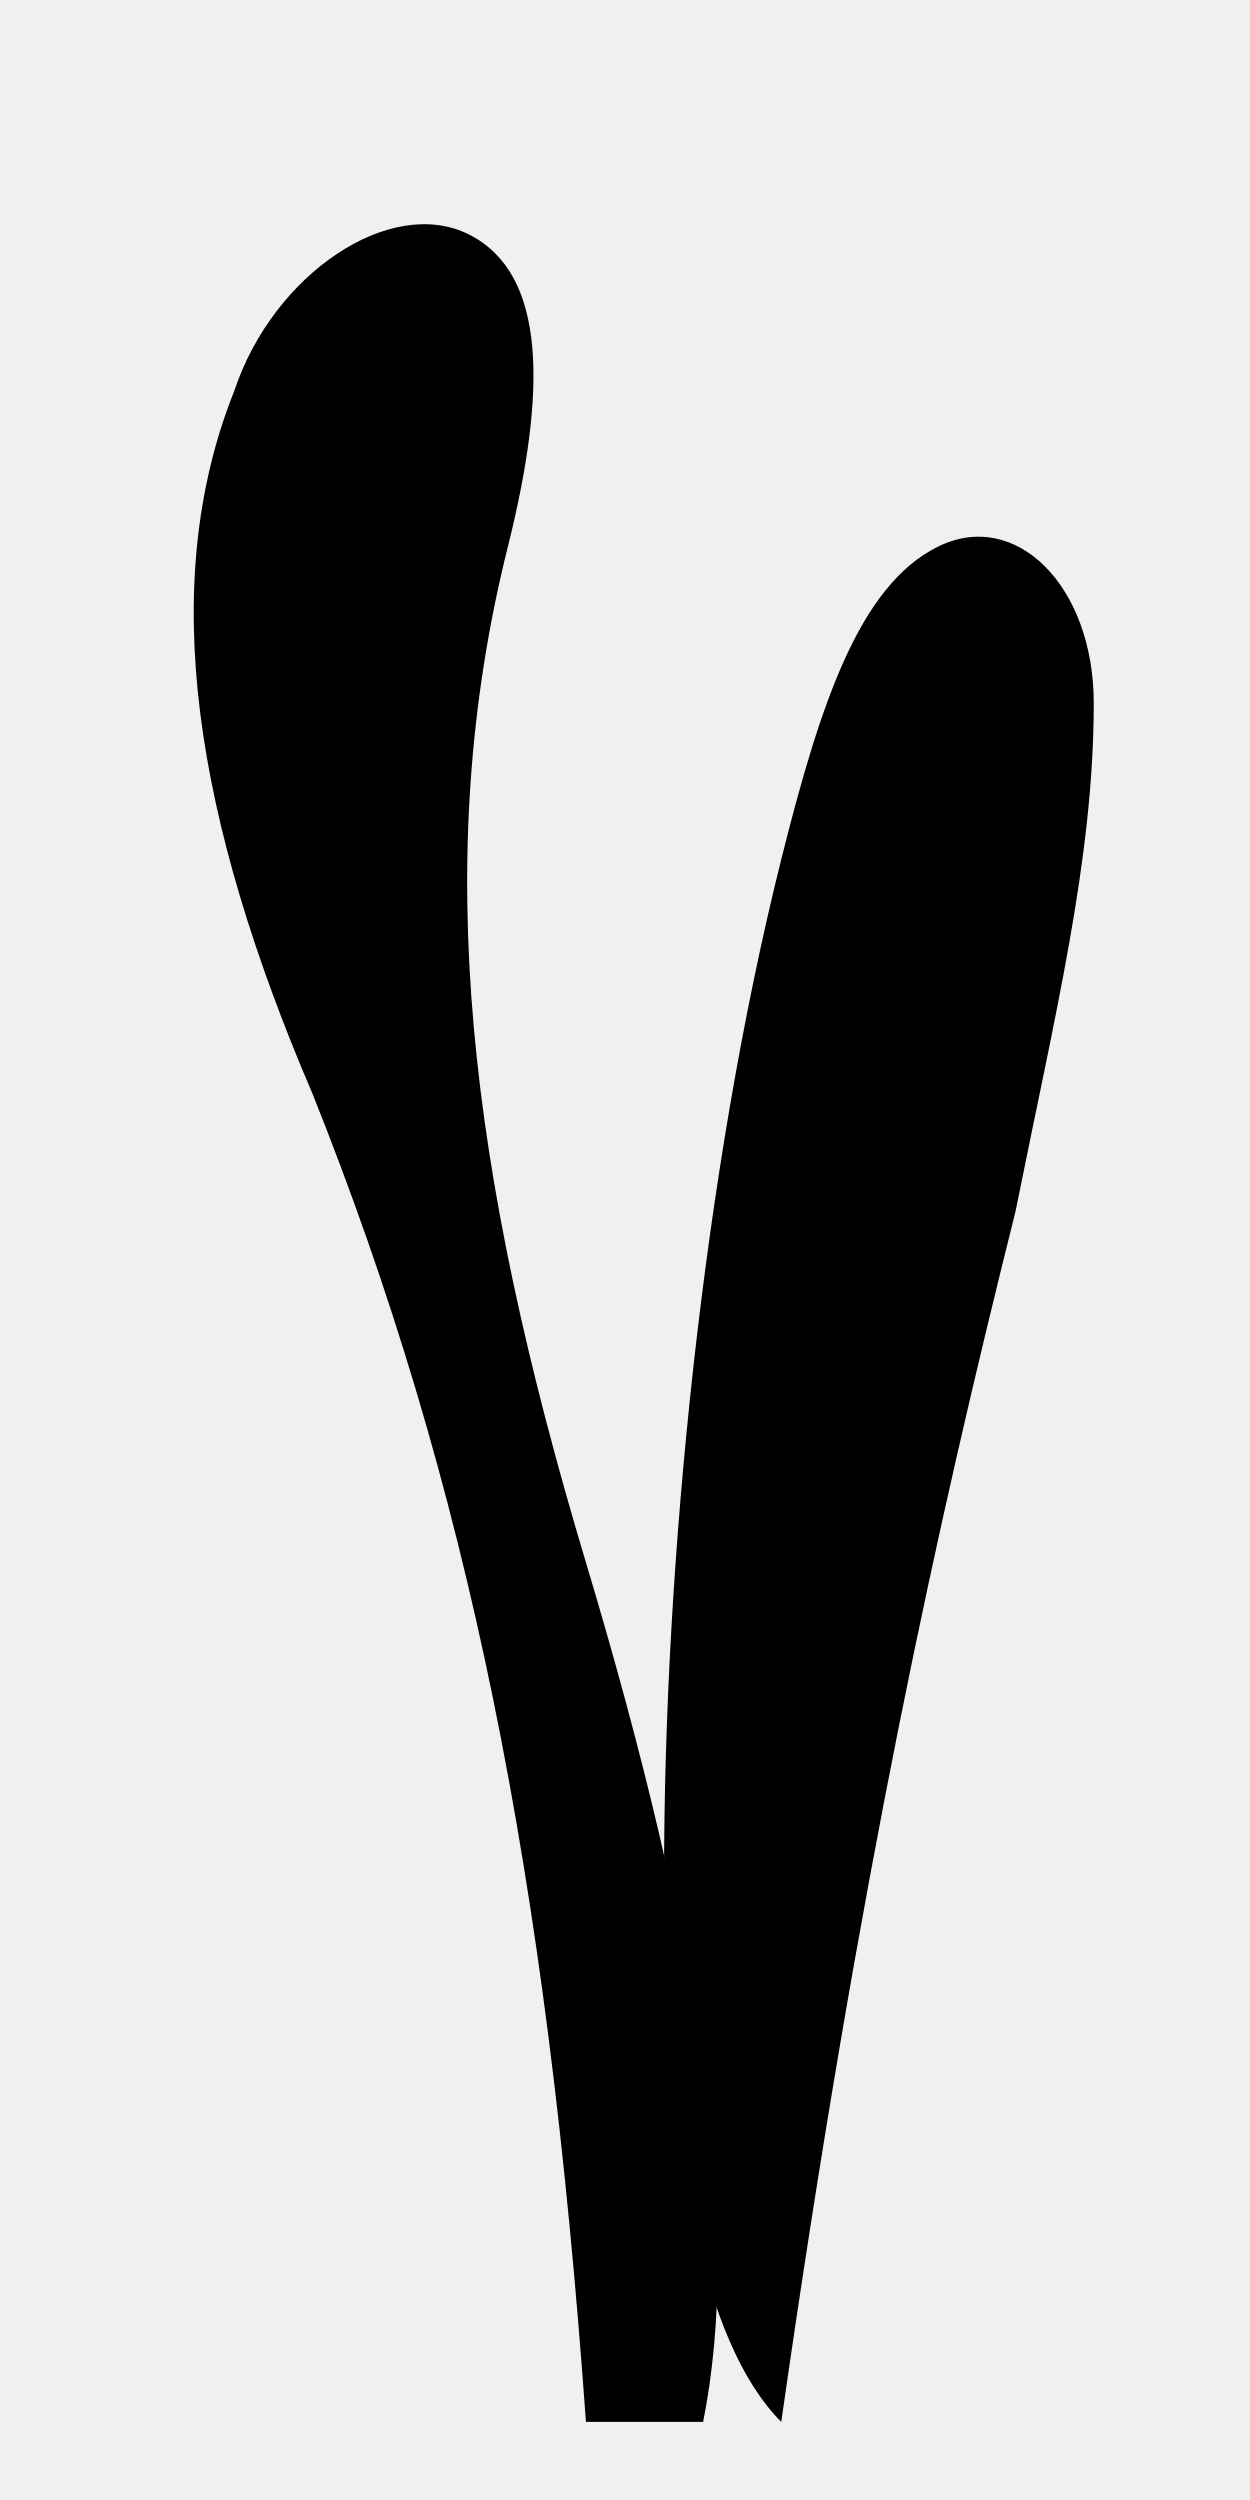
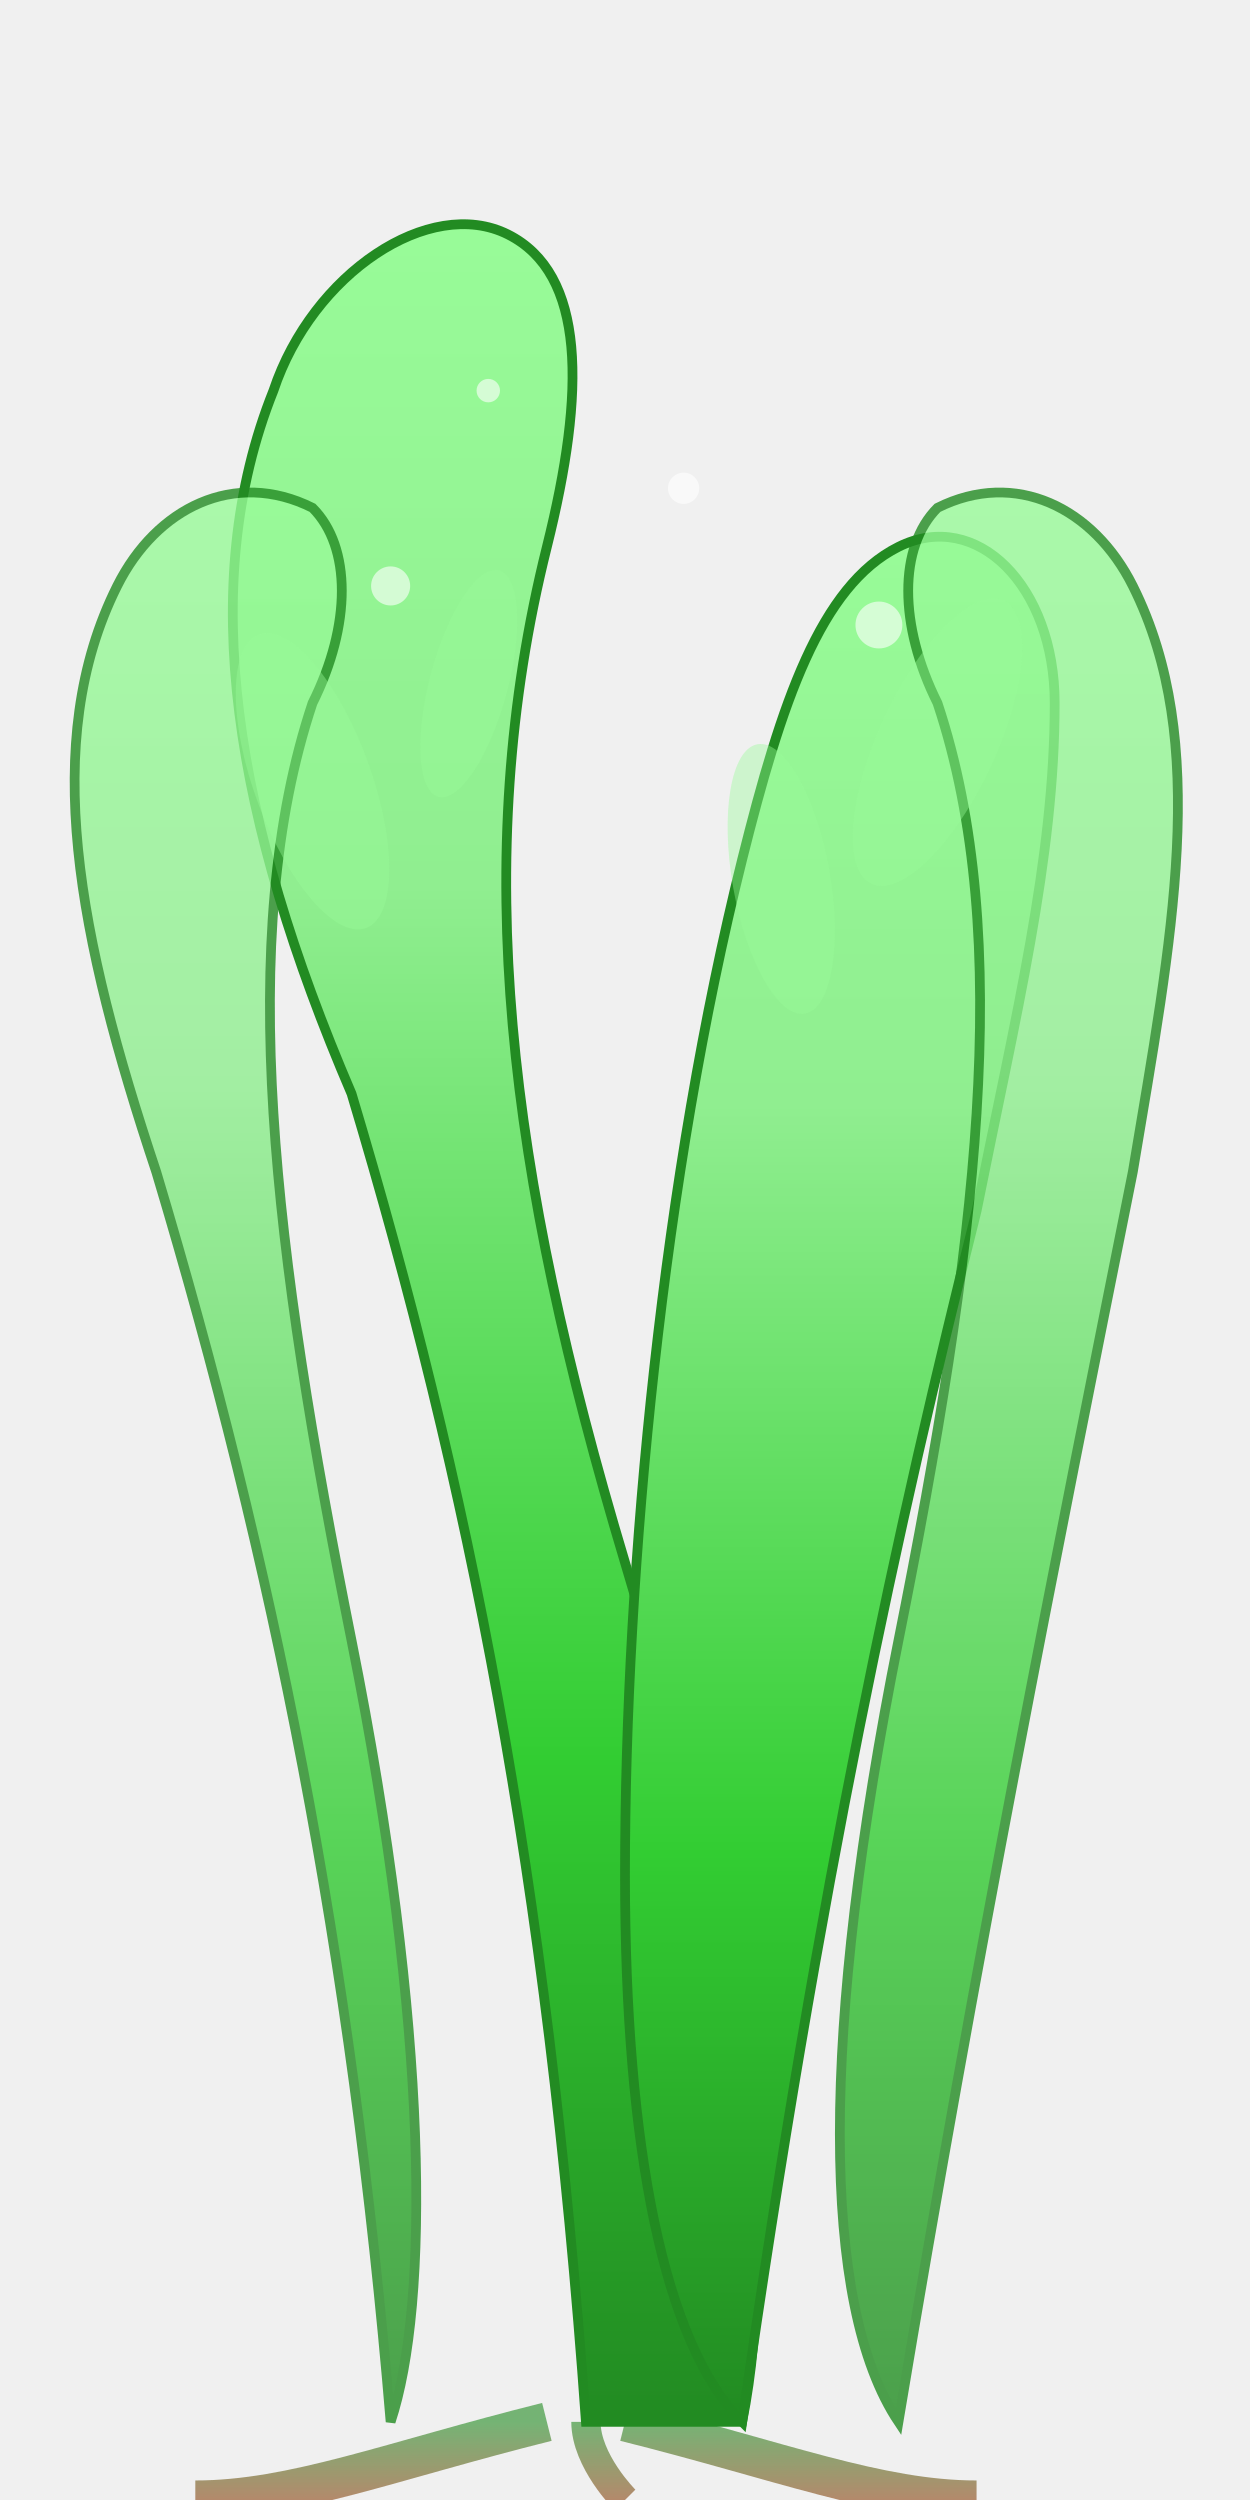
- <svg xmlns="http://www.w3.org/2000/svg" viewBox="0 0 64 128" width="64" height="128" aria-label="aquatic plant 1">
-   <g fill="currentColor">
-     <path d="M30 124 C 28 96, 24 76, 16 56 C 10 42, 8 30, 12 20 C 14 14, 20 10, 24 12 C 28 14, 28 20, 26 28 C 22 44, 24 60, 30 80 C 36 100, 38 114, 36 124 Z" />
-     <path d="M40 124 C 44 96, 48 78, 52 62 C 54 52, 56 44, 56 36 C 56 30, 52 26, 48 28 C 44 30, 42 36, 40 44 C 36 60, 34 80, 34 96 C 34 110, 36 120, 40 124 Z" />
+ <svg xmlns="http://www.w3.org/2000/svg" viewBox="0 0 64 128" width="64" height="128" aria-label="healthy aquatic plant">
+   <defs>
+     <linearGradient id="healthyPlant" x1="0%" y1="100%" x2="0%" y2="0%">
+       <stop offset="0%" style="stop-color:#228B22;stop-opacity:1" />
+       <stop offset="30%" style="stop-color:#32CD32;stop-opacity:1" />
+       <stop offset="70%" style="stop-color:#90EE90;stop-opacity:1" />
+       <stop offset="100%" style="stop-color:#98FB98;stop-opacity:1" />
+     </linearGradient>
+     <linearGradient id="stemGradient" x1="0%" y1="100%" x2="0%" y2="0%">
+       <stop offset="0%" style="stop-color:#8B4513;stop-opacity:1" />
+       <stop offset="100%" style="stop-color:#228B22;stop-opacity:1" />
+     </linearGradient>
+   </defs>
+   <g class="plant-healthy">
+     <g opacity="0.6">
+       <path d="M28 124 C 20 126, 15 128, 10 128" stroke="url(#stemGradient)" stroke-width="2" fill="none" />
+       <path d="M32 124 C 40 126, 45 128, 50 128" stroke="url(#stemGradient)" stroke-width="2" fill="none" />
+       <path d="M30 124 C 30 126, 32 128, 32 128" stroke="url(#stemGradient)" stroke-width="1.5" fill="none" />
+     </g>
+     <path d="M30 124 C 28 96, 24 76, 18 56 C 12 42, 10 30, 14 20 C 16 14, 22 10, 26 12 C 30 14, 30 20, 28 28 C 24 44, 26 60, 32 80 C 38 100, 40 114, 38 124 Z" fill="url(#healthyPlant)" stroke="#228B22" stroke-width="0.5" />
+     <path d="M38 124 C 42 96, 46 78, 50 62 C 52 52, 54 44, 54 36 C 54 30, 50 26, 46 28 C 42 30, 40 36, 38 44 C 34 60, 32 80, 32 96 C 32 110, 34 120, 38 124 Z" fill="url(#healthyPlant)" stroke="#228B22" stroke-width="0.5" />
+     <path d="M20 124 C 18 100, 14 80, 8 60 C 4 48, 2 38, 6 30 C 8 26, 12 24, 16 26 C 18 28, 18 32, 16 36 C 12 48, 14 64, 18 84 C 22 104, 22 118, 20 124 Z" fill="url(#healthyPlant)" stroke="#228B22" stroke-width="0.5" opacity="0.8" />
+     <path d="M46 124 C 50 100, 54 80, 58 60 C 60 48, 62 38, 58 30 C 56 26, 52 24, 48 26 C 46 28, 46 32, 48 36 C 52 48, 50 64, 46 84 C 42 104, 42 118, 46 124 Z" fill="url(#healthyPlant)" stroke="#228B22" stroke-width="0.5" opacity="0.8" />
+     <g opacity="0.4">
+       <ellipse cx="16" cy="40" rx="3" ry="8" fill="#98FB98" transform="rotate(-20 16 40)" />
+       <ellipse cx="24" cy="35" rx="2" ry="6" fill="#98FB98" transform="rotate(15 24 35)" />
+       <ellipse cx="40" cy="45" rx="2.5" ry="7" fill="#98FB98" transform="rotate(-10 40 45)" />
+       <ellipse cx="48" cy="38" rx="3" ry="8" fill="#98FB98" transform="rotate(25 48 38)" />
+     </g>
+     <g opacity="0.6">
+       <circle cx="20" cy="30" r="1" fill="#FFFFFF" />
+       <circle cx="35" cy="25" r="0.8" fill="#FFFFFF" />
+       <circle cx="45" cy="32" r="1.2" fill="#FFFFFF" />
+       <circle cx="25" cy="20" r="0.6" fill="#FFFFFF" />
+     </g>
  </g>
</svg>
